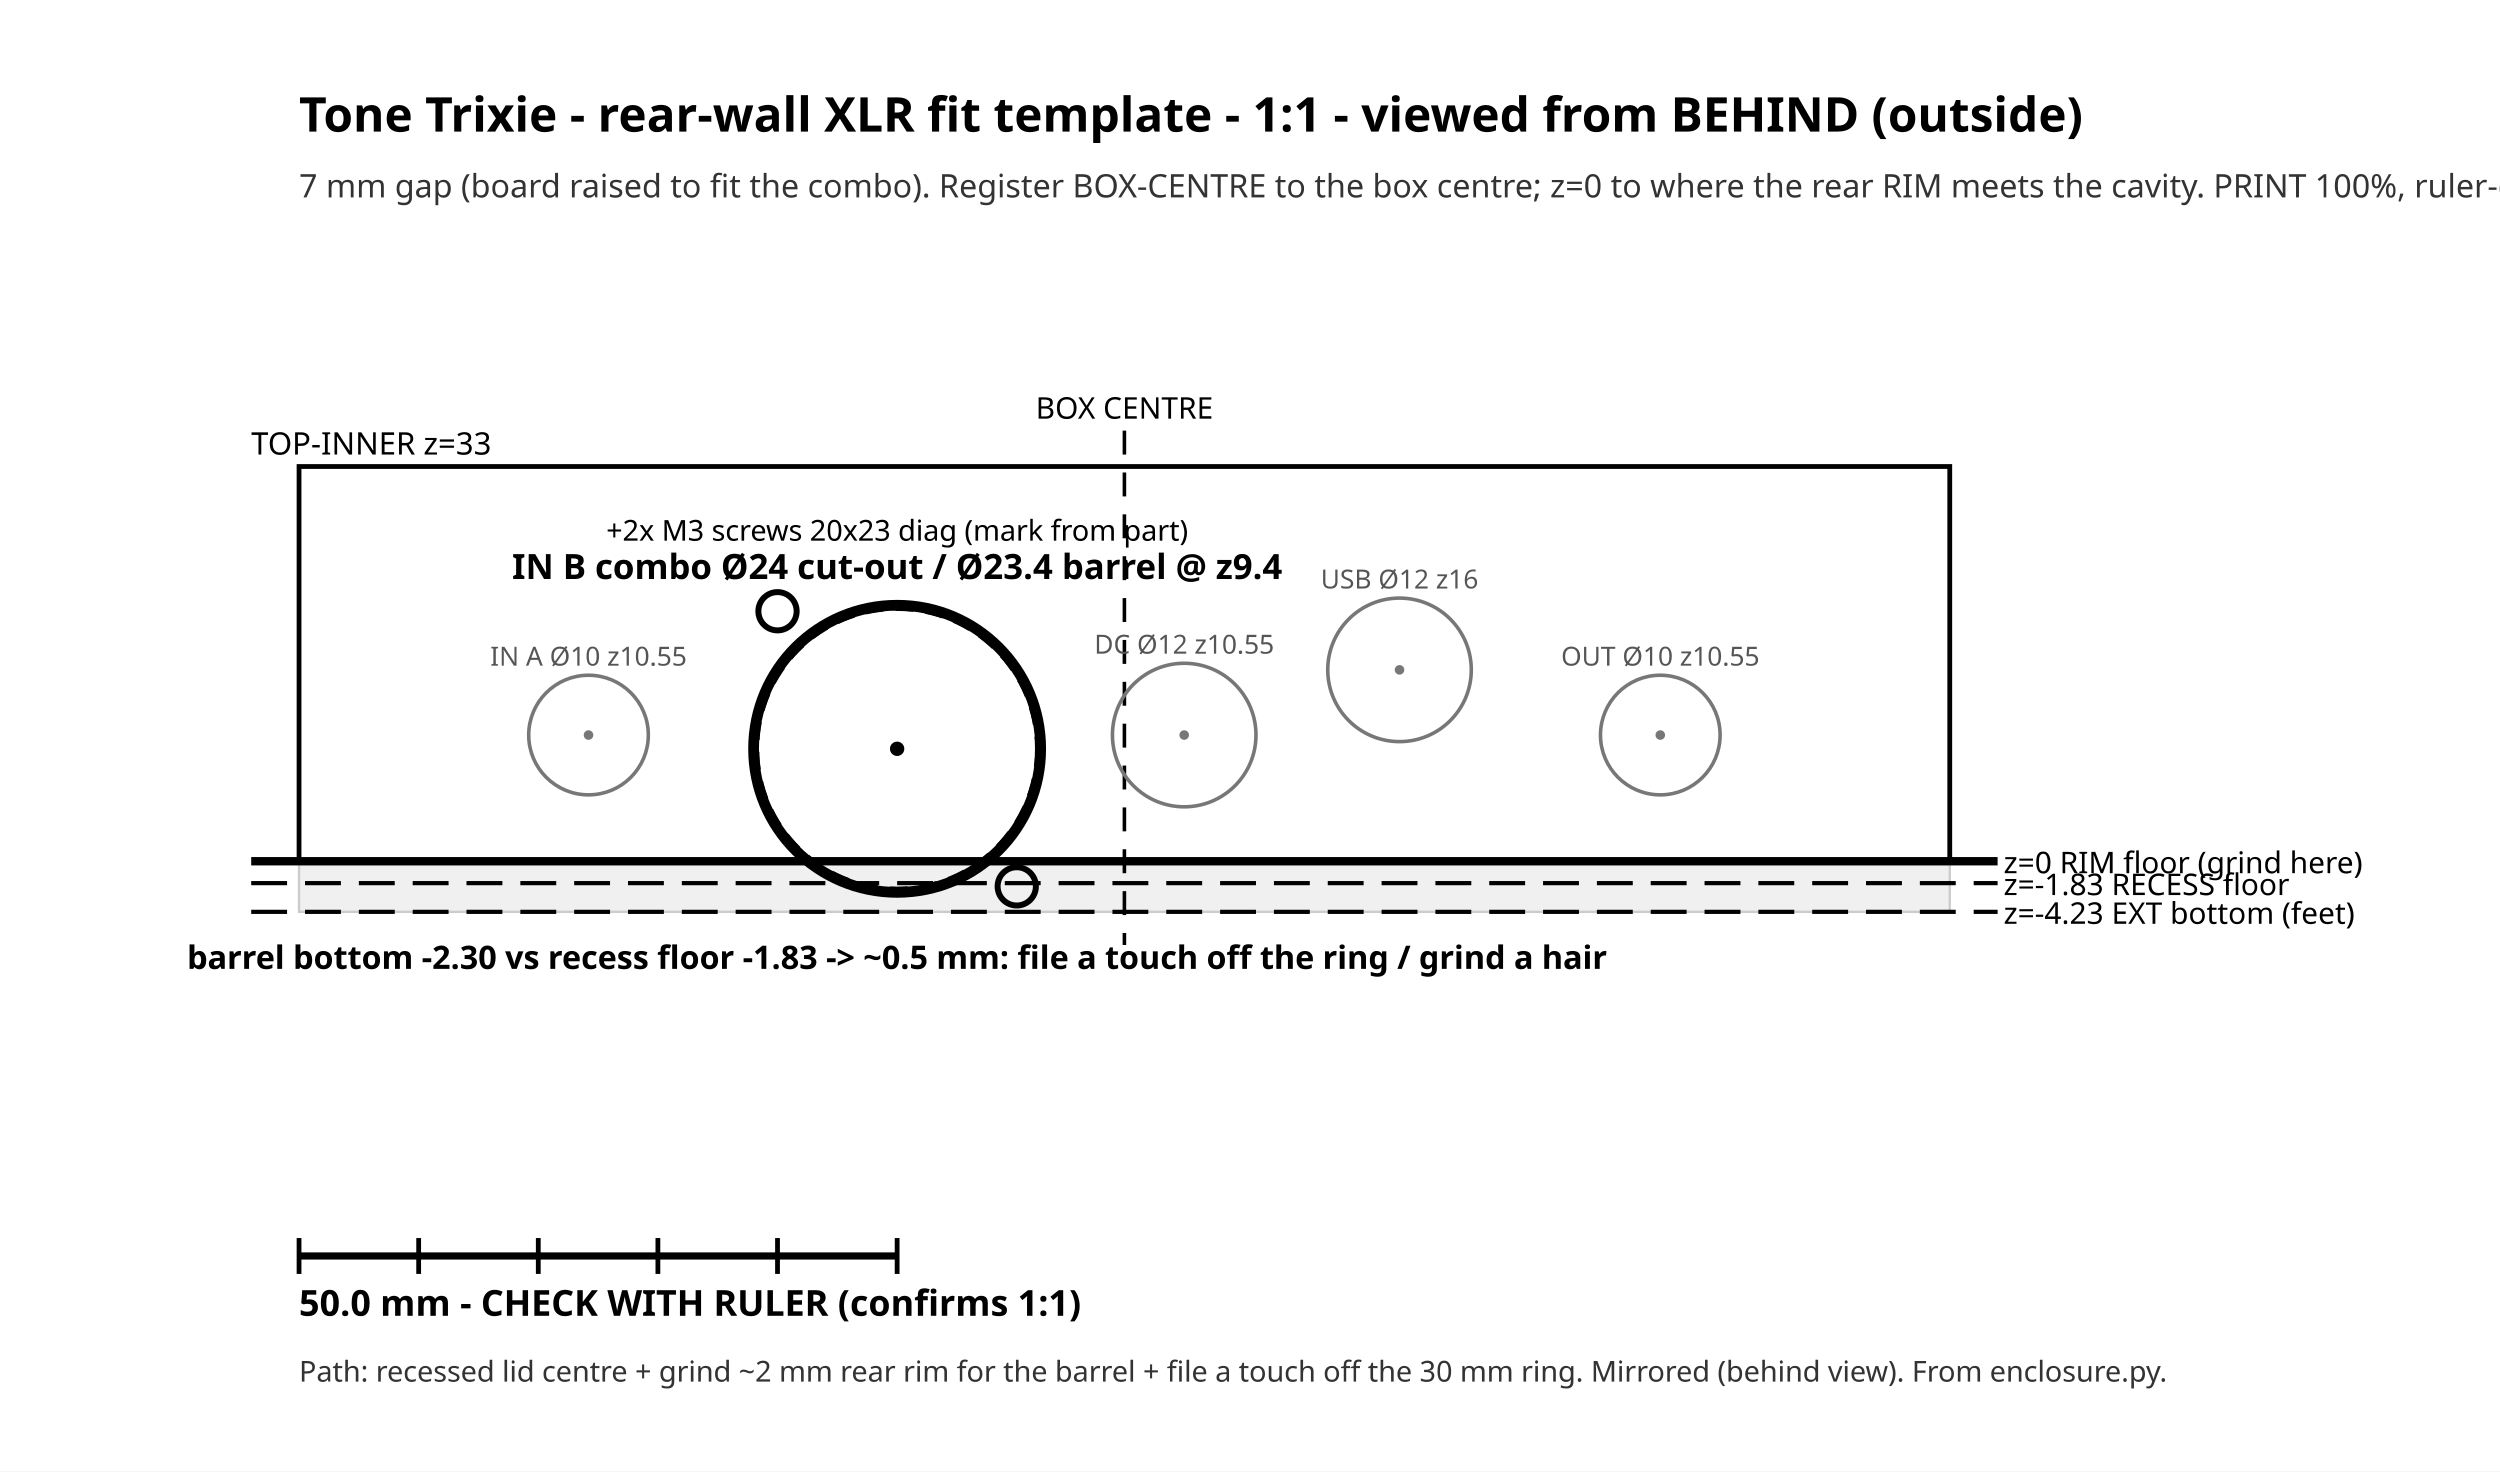
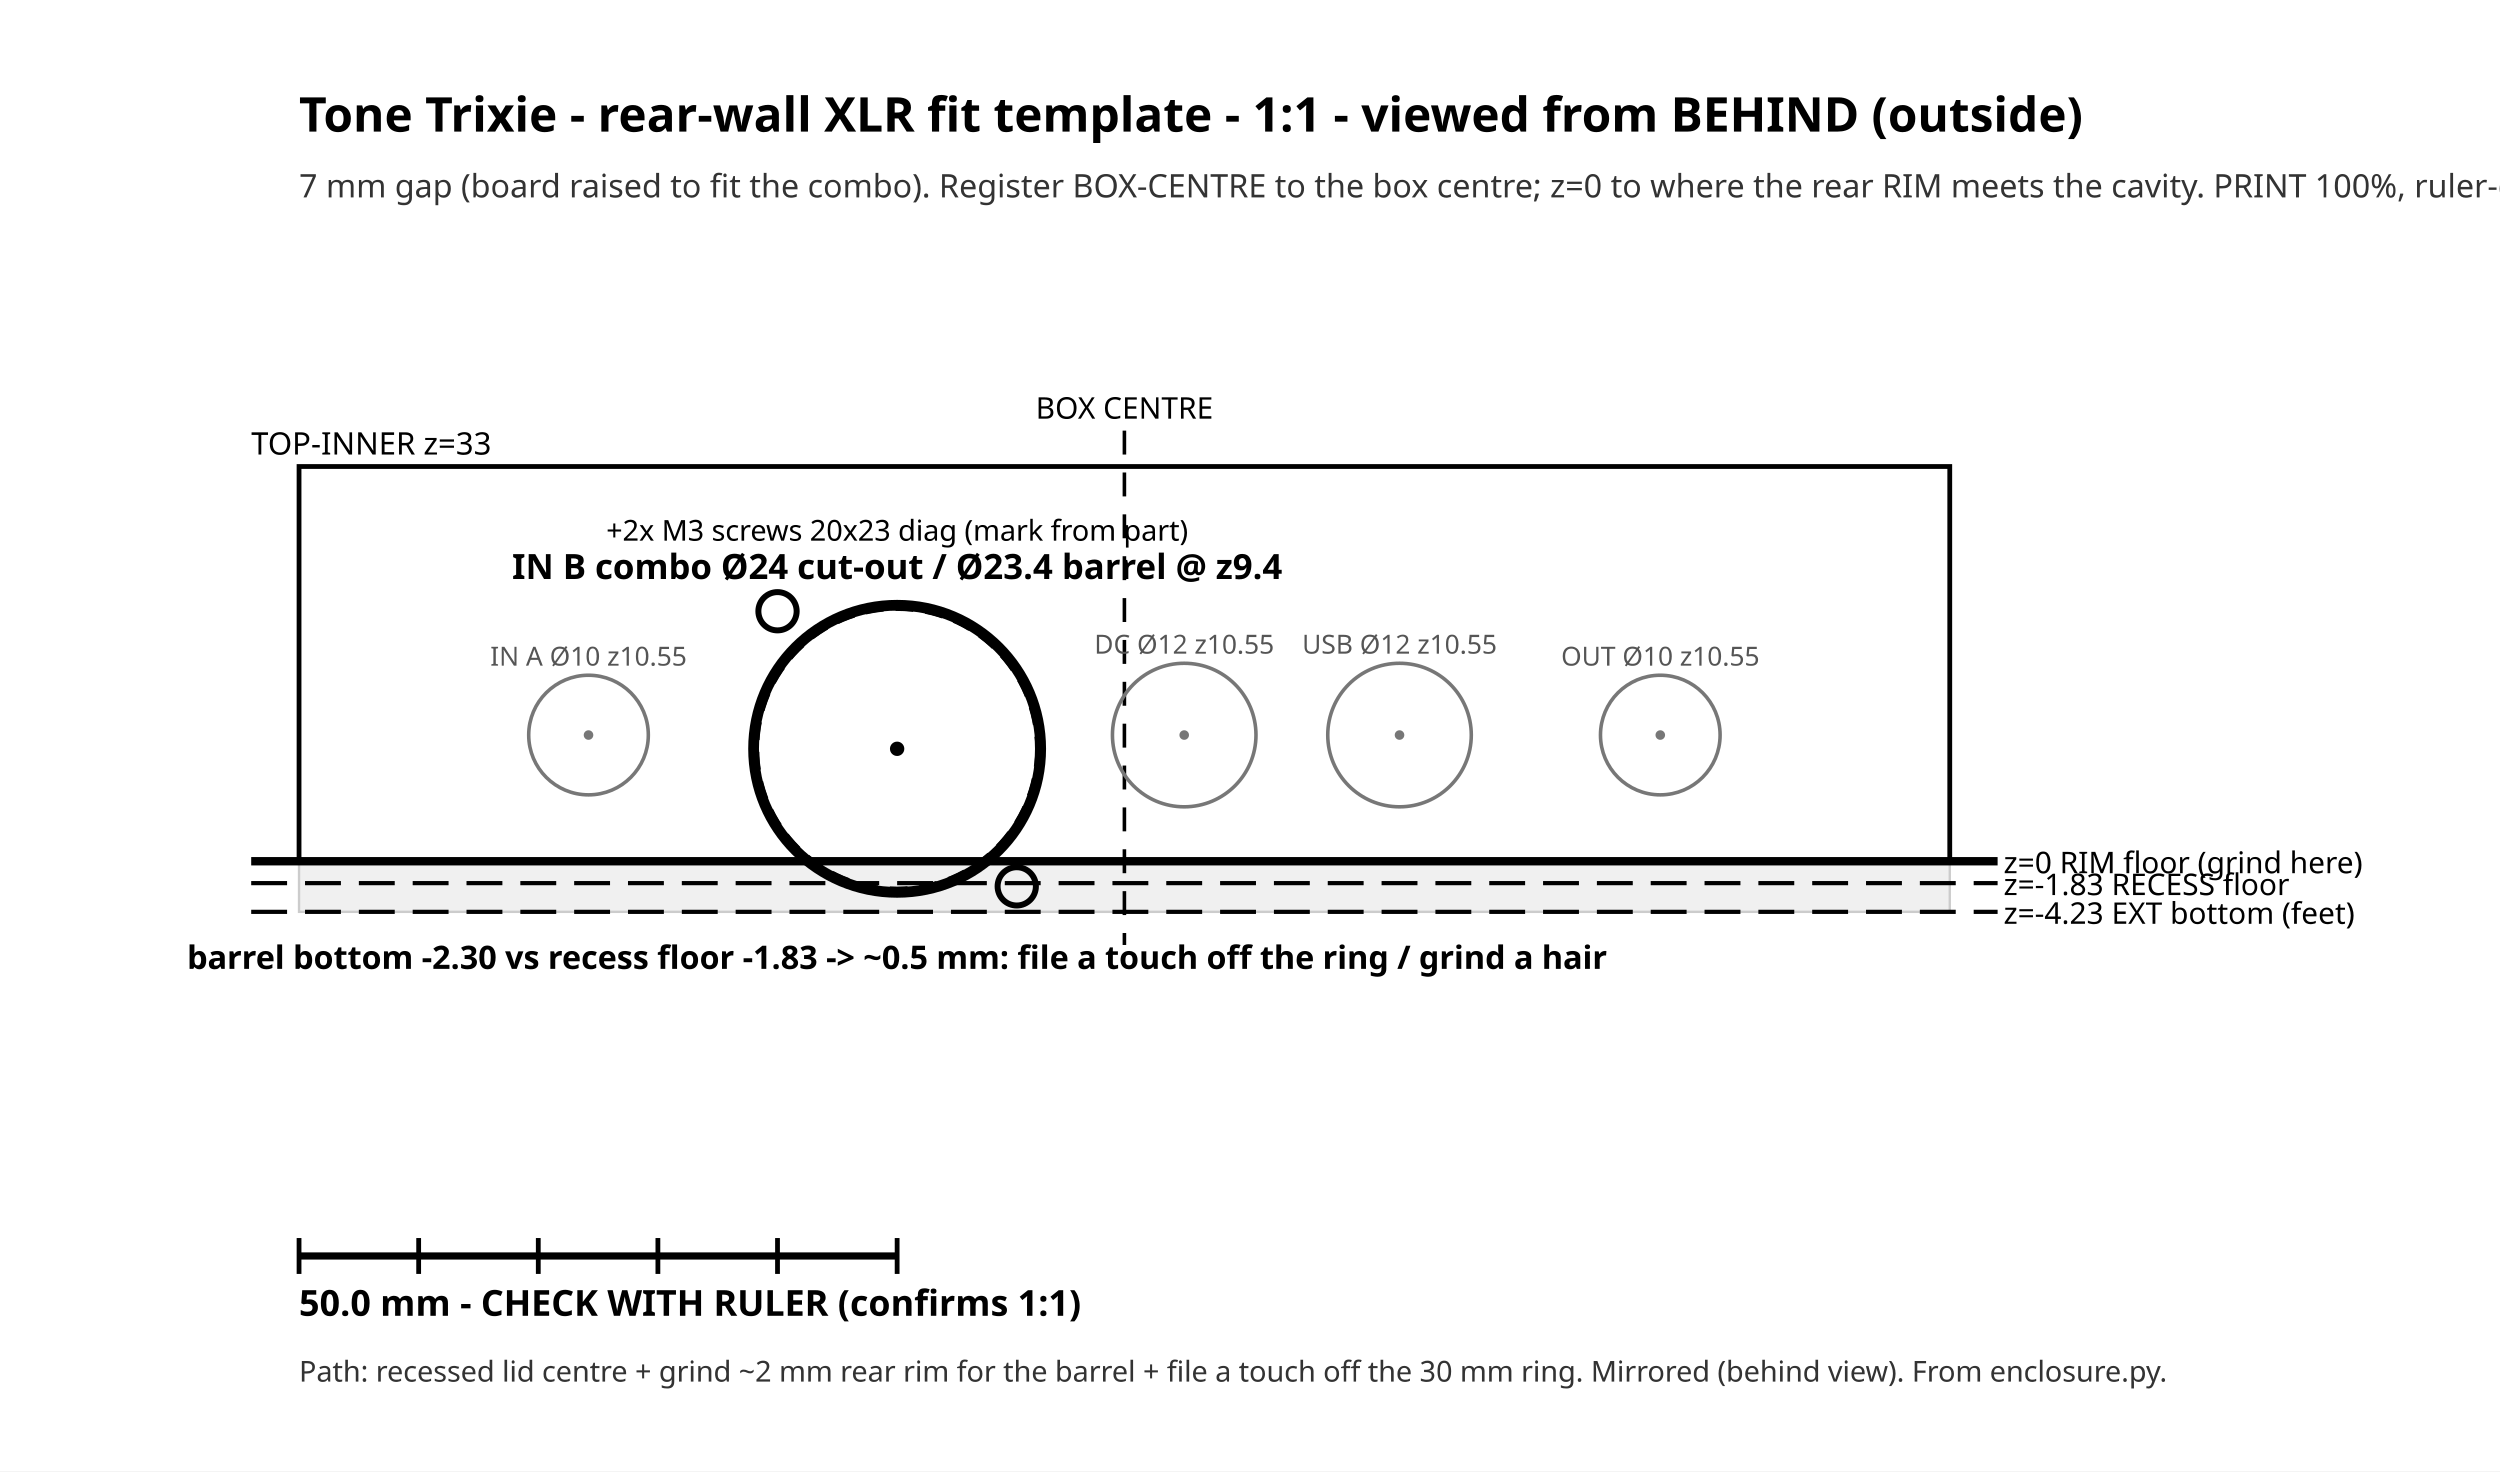
<svg xmlns="http://www.w3.org/2000/svg" width="209.0mm" height="123.0mm" viewBox="0 0 209.0 123.0" font-family="sans-serif">
  <rect width="209.0" height="123.0" fill="#fff" />
  <text x="25" y="11" font-size="4.0" font-weight="bold">Tone Trixie - rear-wall XLR fit template - 1:1 - viewed from BEHIND (outside)</text>
  <text x="25" y="16.5" font-size="2.7" fill="#333">7 mm gap (board raised to fit the combo). Register BOX-CENTRE to the box centre; z=0 to where the rear RIM meets the cavity. PRINT 100%, ruler-check the 50 mm bar.</text>
  <rect x="25" y="72.0" width="138.0" height="4.23" fill="#f0f0f0" stroke="#ccc" stroke-width="0.2" />
  <rect x="25" y="39.0" width="138.0" height="33.0" fill="none" stroke="#000" stroke-width="0.4" />
  <line x1="21" y1="72.0" x2="167.0" y2="72.0" stroke="#000" stroke-width="0.7" />
  <text x="167.5" y="73.0" font-size="2.5">z=0 RIM floor (grind here)</text>
  <line x1="21" y1="73.83" x2="167.0" y2="73.83" stroke="#000" stroke-width="0.35" stroke-dasharray="3 1.5" />
  <text x="167.5" y="74.83" font-size="2.5">z=-1.83 RECESS floor</text>
  <line x1="21" y1="76.23" x2="167.0" y2="76.23" stroke="#000" stroke-width="0.35" stroke-dasharray="3 1.5" />
  <text x="167.5" y="77.23" font-size="2.5">z=-4.23 EXT bottom (feet)</text>
  <text x="21" y="38.0" font-size="2.6">TOP-INNER z=33</text>
  <line x1="94.0" y1="36.0" x2="94.0" y2="79.0" stroke="#000" stroke-width="0.3" stroke-dasharray="2 1.5" />
  <text x="94.0" y="35.0" font-size="2.5" text-anchor="middle">BOX CENTRE</text>
  <circle cx="138.8" cy="61.45" r="5.0" fill="none" stroke="#777" stroke-width="0.3" />
  <circle cx="138.8" cy="61.45" r="0.4" fill="#777" />
  <text x="138.8" y="55.65" font-size="2.2" fill="#555" text-anchor="middle">OUT Ø10 z10.55</text>
-   <circle cx="117.0" cy="56.0" r="6.0" fill="none" stroke="#777" stroke-width="0.3" />
-   <circle cx="117.0" cy="56.0" r="0.4" fill="#777" />
-   <text x="117.0" y="49.2" font-size="2.2" fill="#555" text-anchor="middle">USB Ø12 z16</text>
+   <circle cx="117.0" cy="61.45" r="6.0" fill="none" stroke="#777" stroke-width="0.3" />
+   <circle cx="117.0" cy="61.45" r="0.4" fill="#777" />
+   <text x="117.0" y="54.65" font-size="2.2" fill="#555" text-anchor="middle">USB Ø12 z10.55</text>
  <circle cx="99.0" cy="61.45" r="6.0" fill="none" stroke="#777" stroke-width="0.3" />
  <circle cx="99.0" cy="61.45" r="0.4" fill="#777" />
  <text x="99.0" y="54.65" font-size="2.2" fill="#555" text-anchor="middle">DC Ø12 z10.55</text>
  <circle cx="49.2" cy="61.45" r="5.0" fill="none" stroke="#777" stroke-width="0.3" />
  <circle cx="49.2" cy="61.45" r="0.4" fill="#777" />
  <text x="49.2" y="55.65" font-size="2.2" fill="#555" text-anchor="middle">IN A Ø10 z10.55</text>
  <circle cx="75.0" cy="62.6" r="12.0" fill="none" stroke="#000" stroke-width="0.9" />
  <circle cx="75.0" cy="62.6" r="11.7" fill="none" stroke="#000" stroke-width="0.35" stroke-dasharray="1.5 1" />
  <circle cx="75.0" cy="62.6" r="0.6" fill="#000" />
  <circle cx="85.0" cy="74.1" r="1.6" fill="none" stroke="#000" stroke-width="0.5" />
  <circle cx="65.0" cy="51.1" r="1.6" fill="none" stroke="#000" stroke-width="0.5" />
  <text x="75.0" y="48.4" font-size="2.9" font-weight="bold" text-anchor="middle">IN B combo Ø24 cut-out / Ø23.4 barrel @ z9.4</text>
  <text x="75.0" y="45.2" font-size="2.4" text-anchor="middle">+2x M3 screws 20x23 diag (mark from part)</text>
  <text x="75.0" y="81.0" font-size="2.7" font-weight="bold" text-anchor="middle">barrel bottom -2.30 vs recess floor -1.83 -&gt; ~0.5 mm: file a touch off the ring / grind a hair</text>
  <line x1="25" y1="105.0" x2="75" y2="105.0" stroke="#000" stroke-width="0.6" />
  <line x1="25" y1="103.5" x2="25" y2="106.5" stroke="#000" stroke-width="0.4" />
  <line x1="35" y1="103.5" x2="35" y2="106.5" stroke="#000" stroke-width="0.4" />
  <line x1="45" y1="103.5" x2="45" y2="106.5" stroke="#000" stroke-width="0.4" />
  <line x1="55" y1="103.5" x2="55" y2="106.5" stroke="#000" stroke-width="0.4" />
  <line x1="65" y1="103.5" x2="65" y2="106.5" stroke="#000" stroke-width="0.4" />
  <line x1="75" y1="103.5" x2="75" y2="106.5" stroke="#000" stroke-width="0.4" />
  <text x="25" y="110.0" font-size="3" font-weight="bold">50.0 mm - CHECK WITH RULER (confirms 1:1)</text>
  <text x="25" y="115.5" font-size="2.4" fill="#333">Path: recessed lid centre + grind ~2 mm rear rim for the barrel + file a touch off the 30 mm ring. Mirrored (behind view). From enclosure.py.</text>
</svg>
